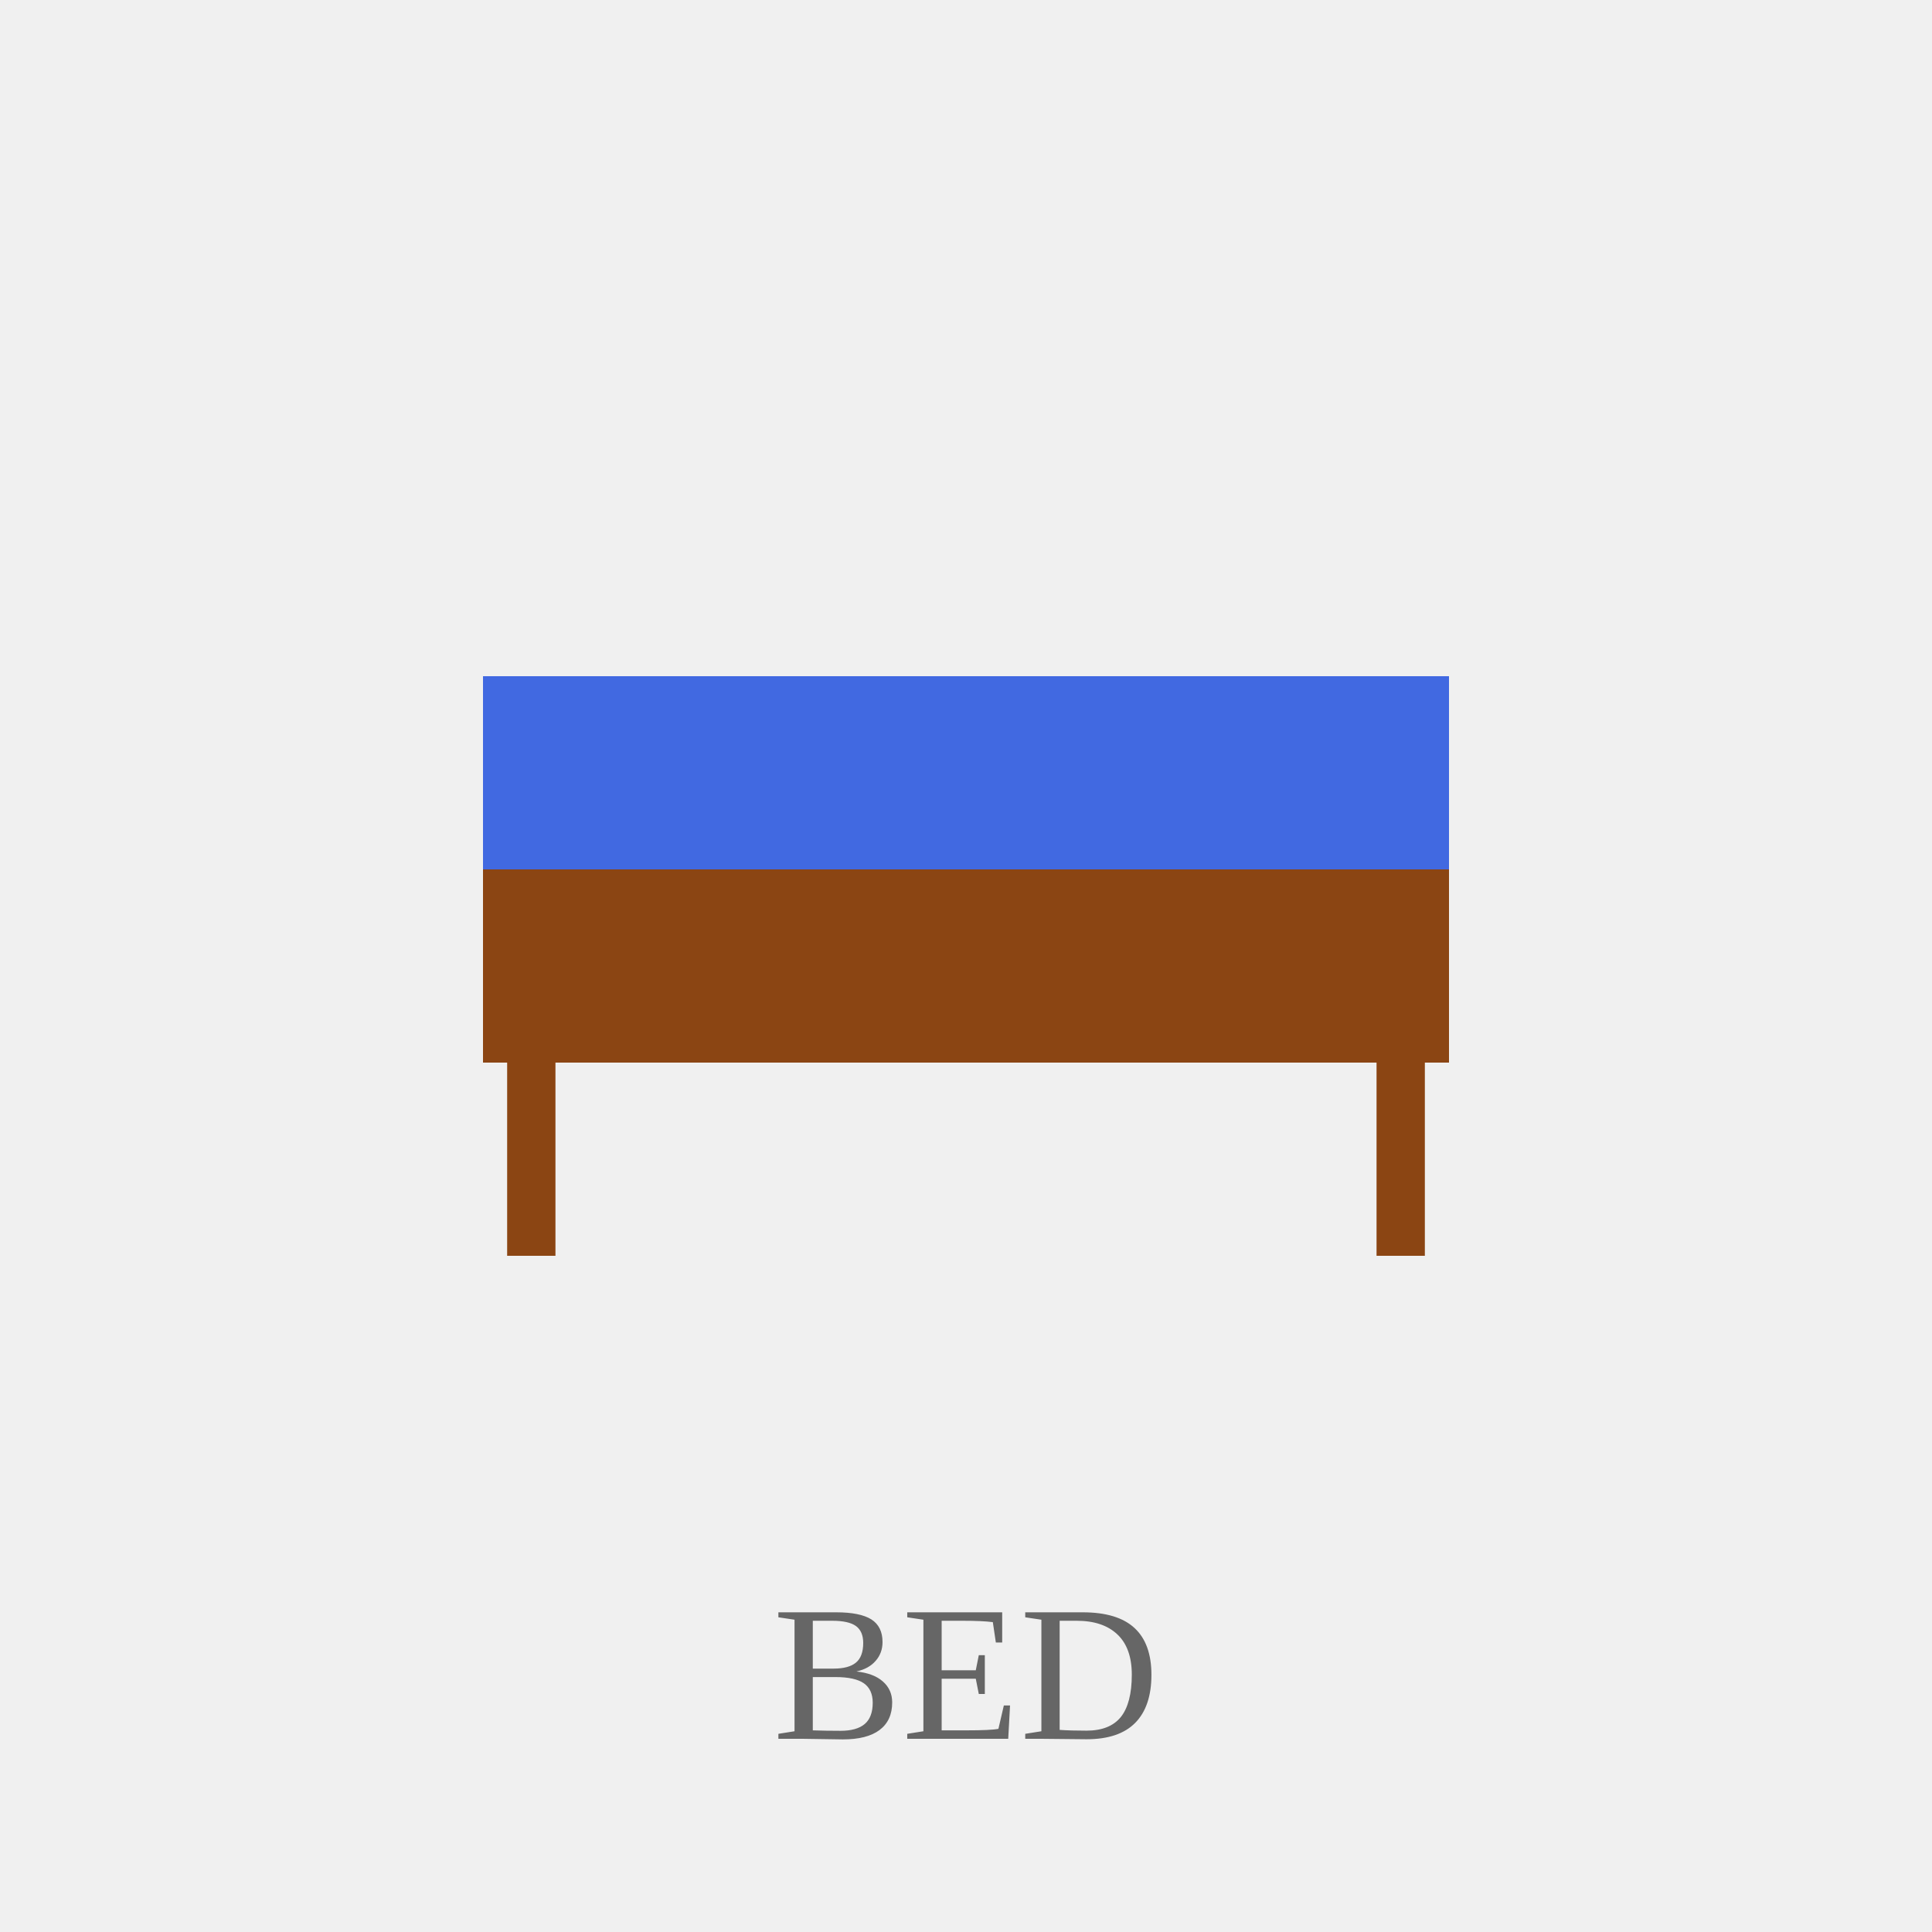
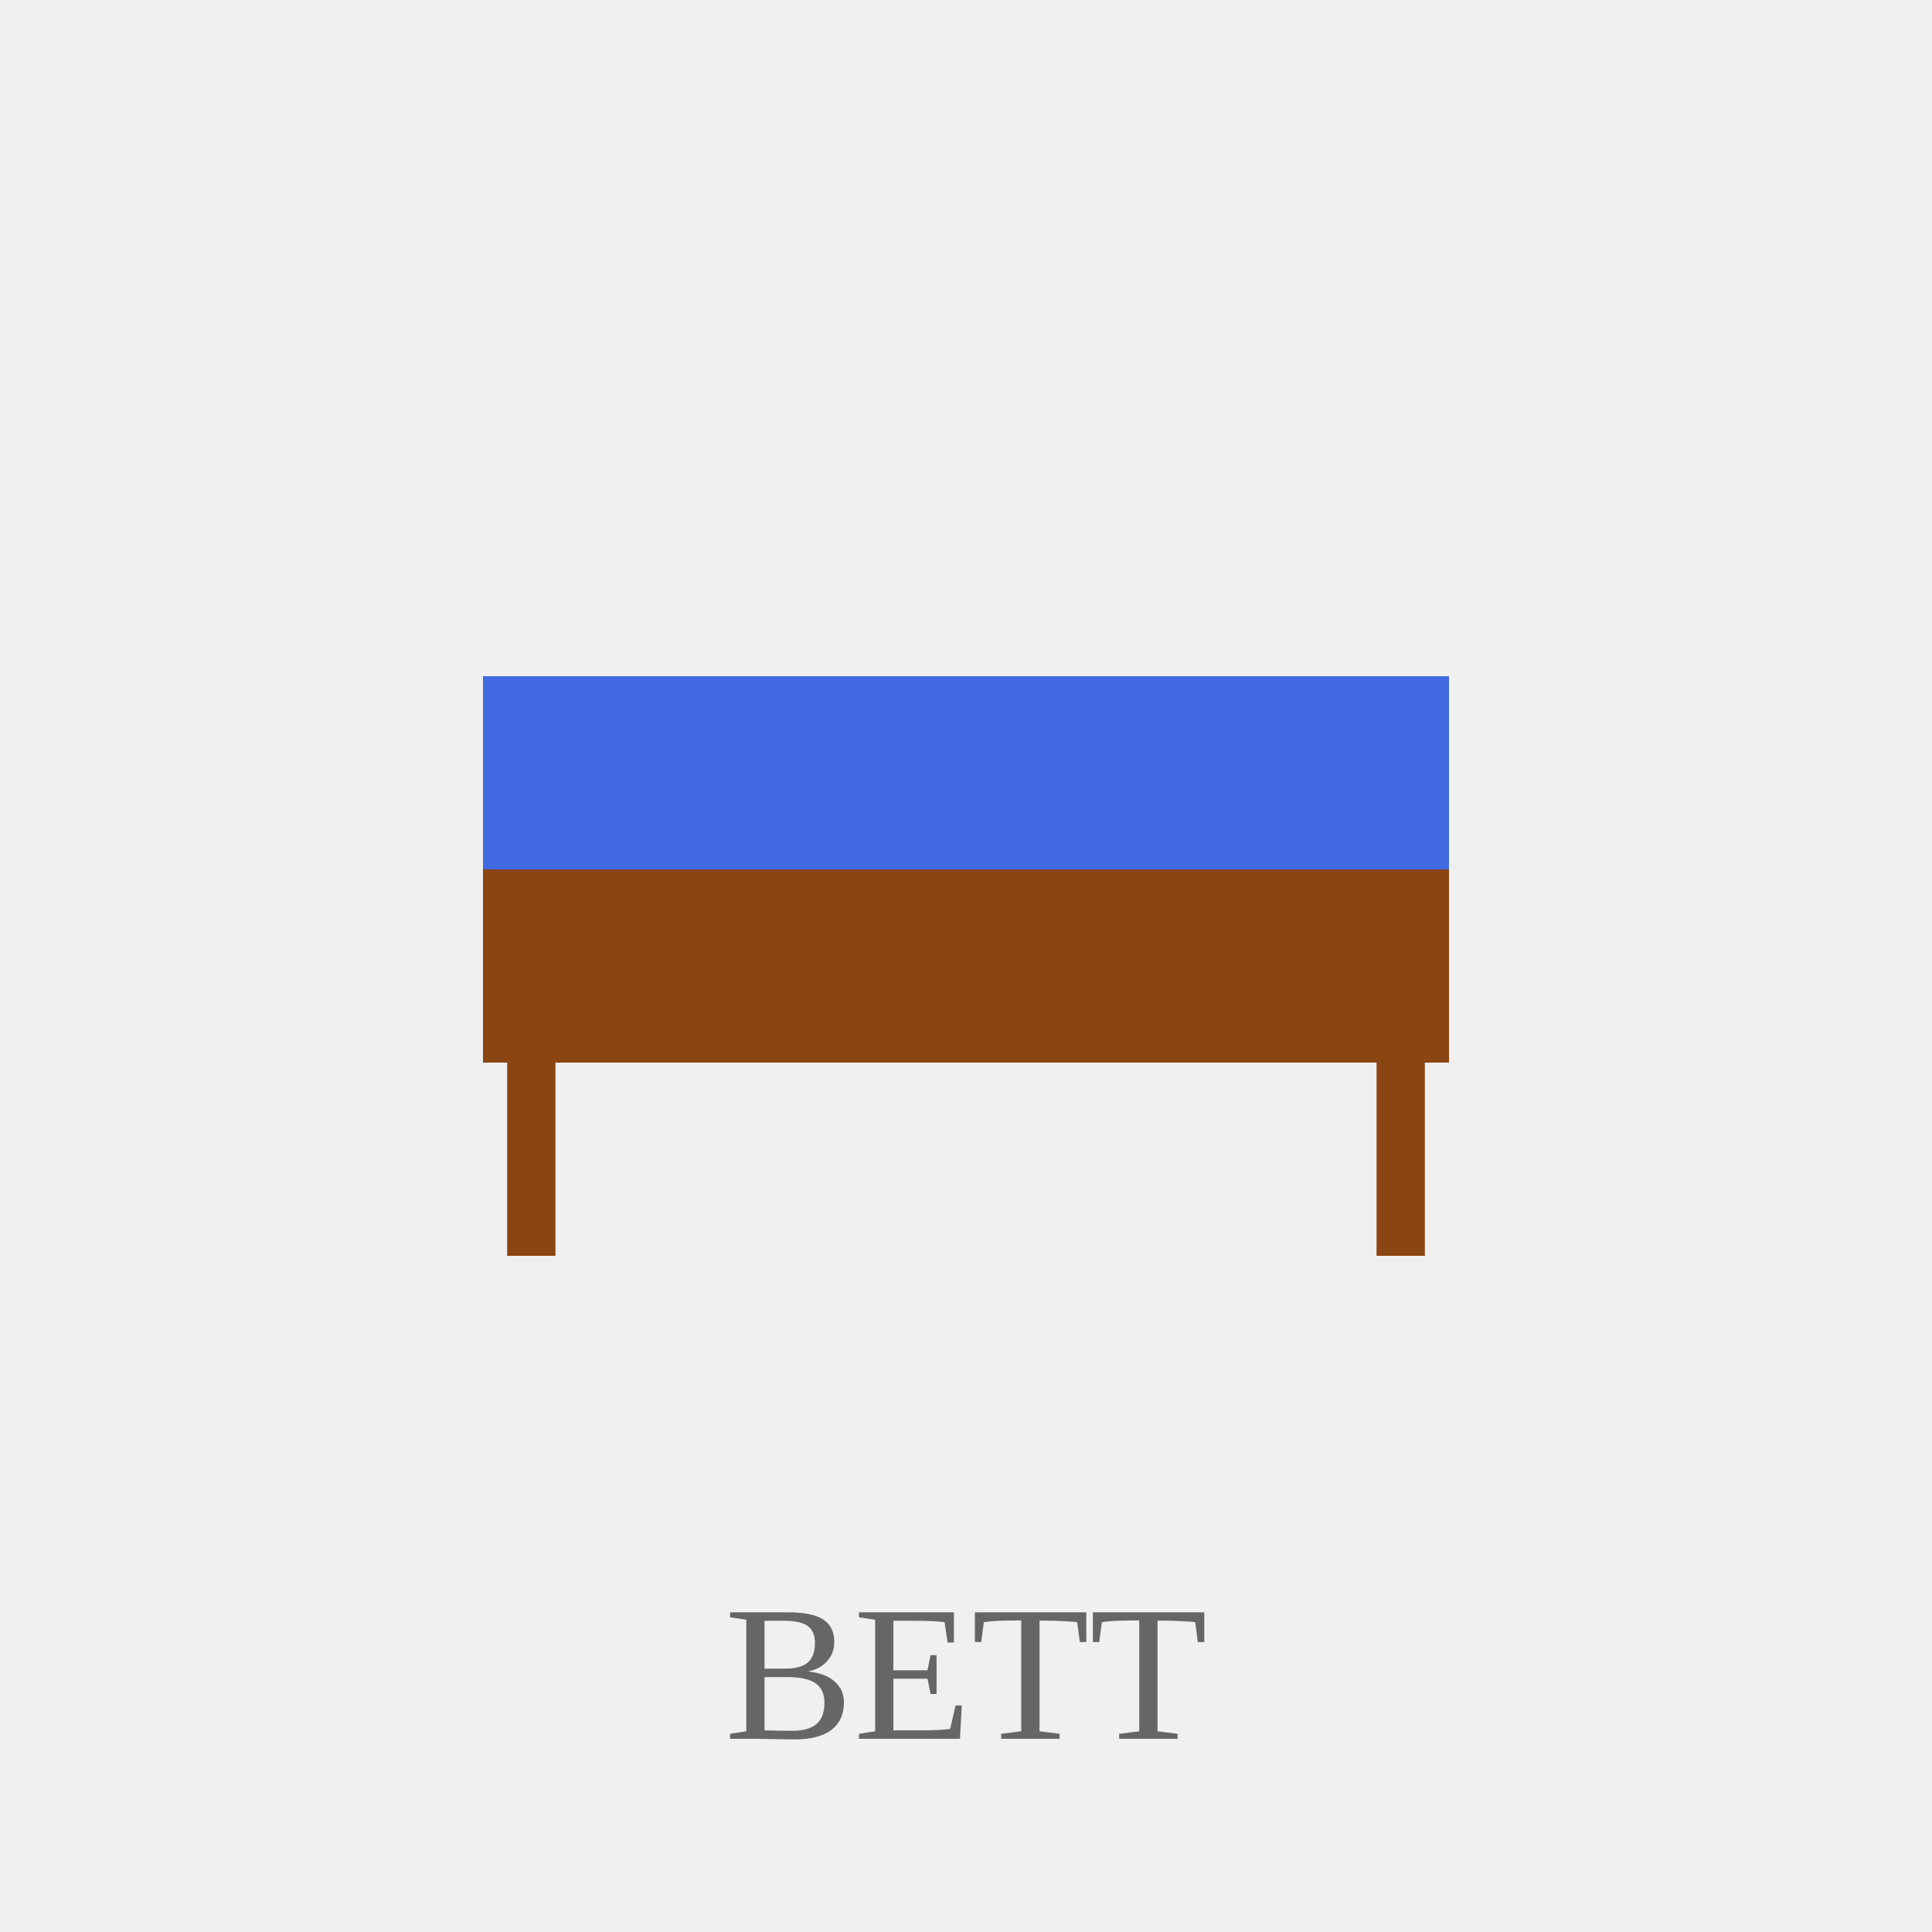
<svg xmlns="http://www.w3.org/2000/svg" viewBox="0 0 200 200">
  <rect width="200" height="200" fill="#f0f0f0" />
  <g transform="translate(100,100)">
    <rect x="-50" y="-10" width="100" height="20" fill="#8B4513" />
    <rect x="-50" y="-30" width="100" height="20" fill="#4169E1" />
    <line x1="-45" y1="10" x2="-45" y2="30" stroke="#8B4513" stroke-width="5" />
    <line x1="45" y1="10" x2="45" y2="30" stroke="#8B4513" stroke-width="5" />
  </g>
-   <text x="100" y="180" text-anchor="middle" font-size="20" fill="#666">BED</text>
+   <text x="100" y="180" text-anchor="middle" font-size="20" fill="#666">BETT</text>
</svg>
